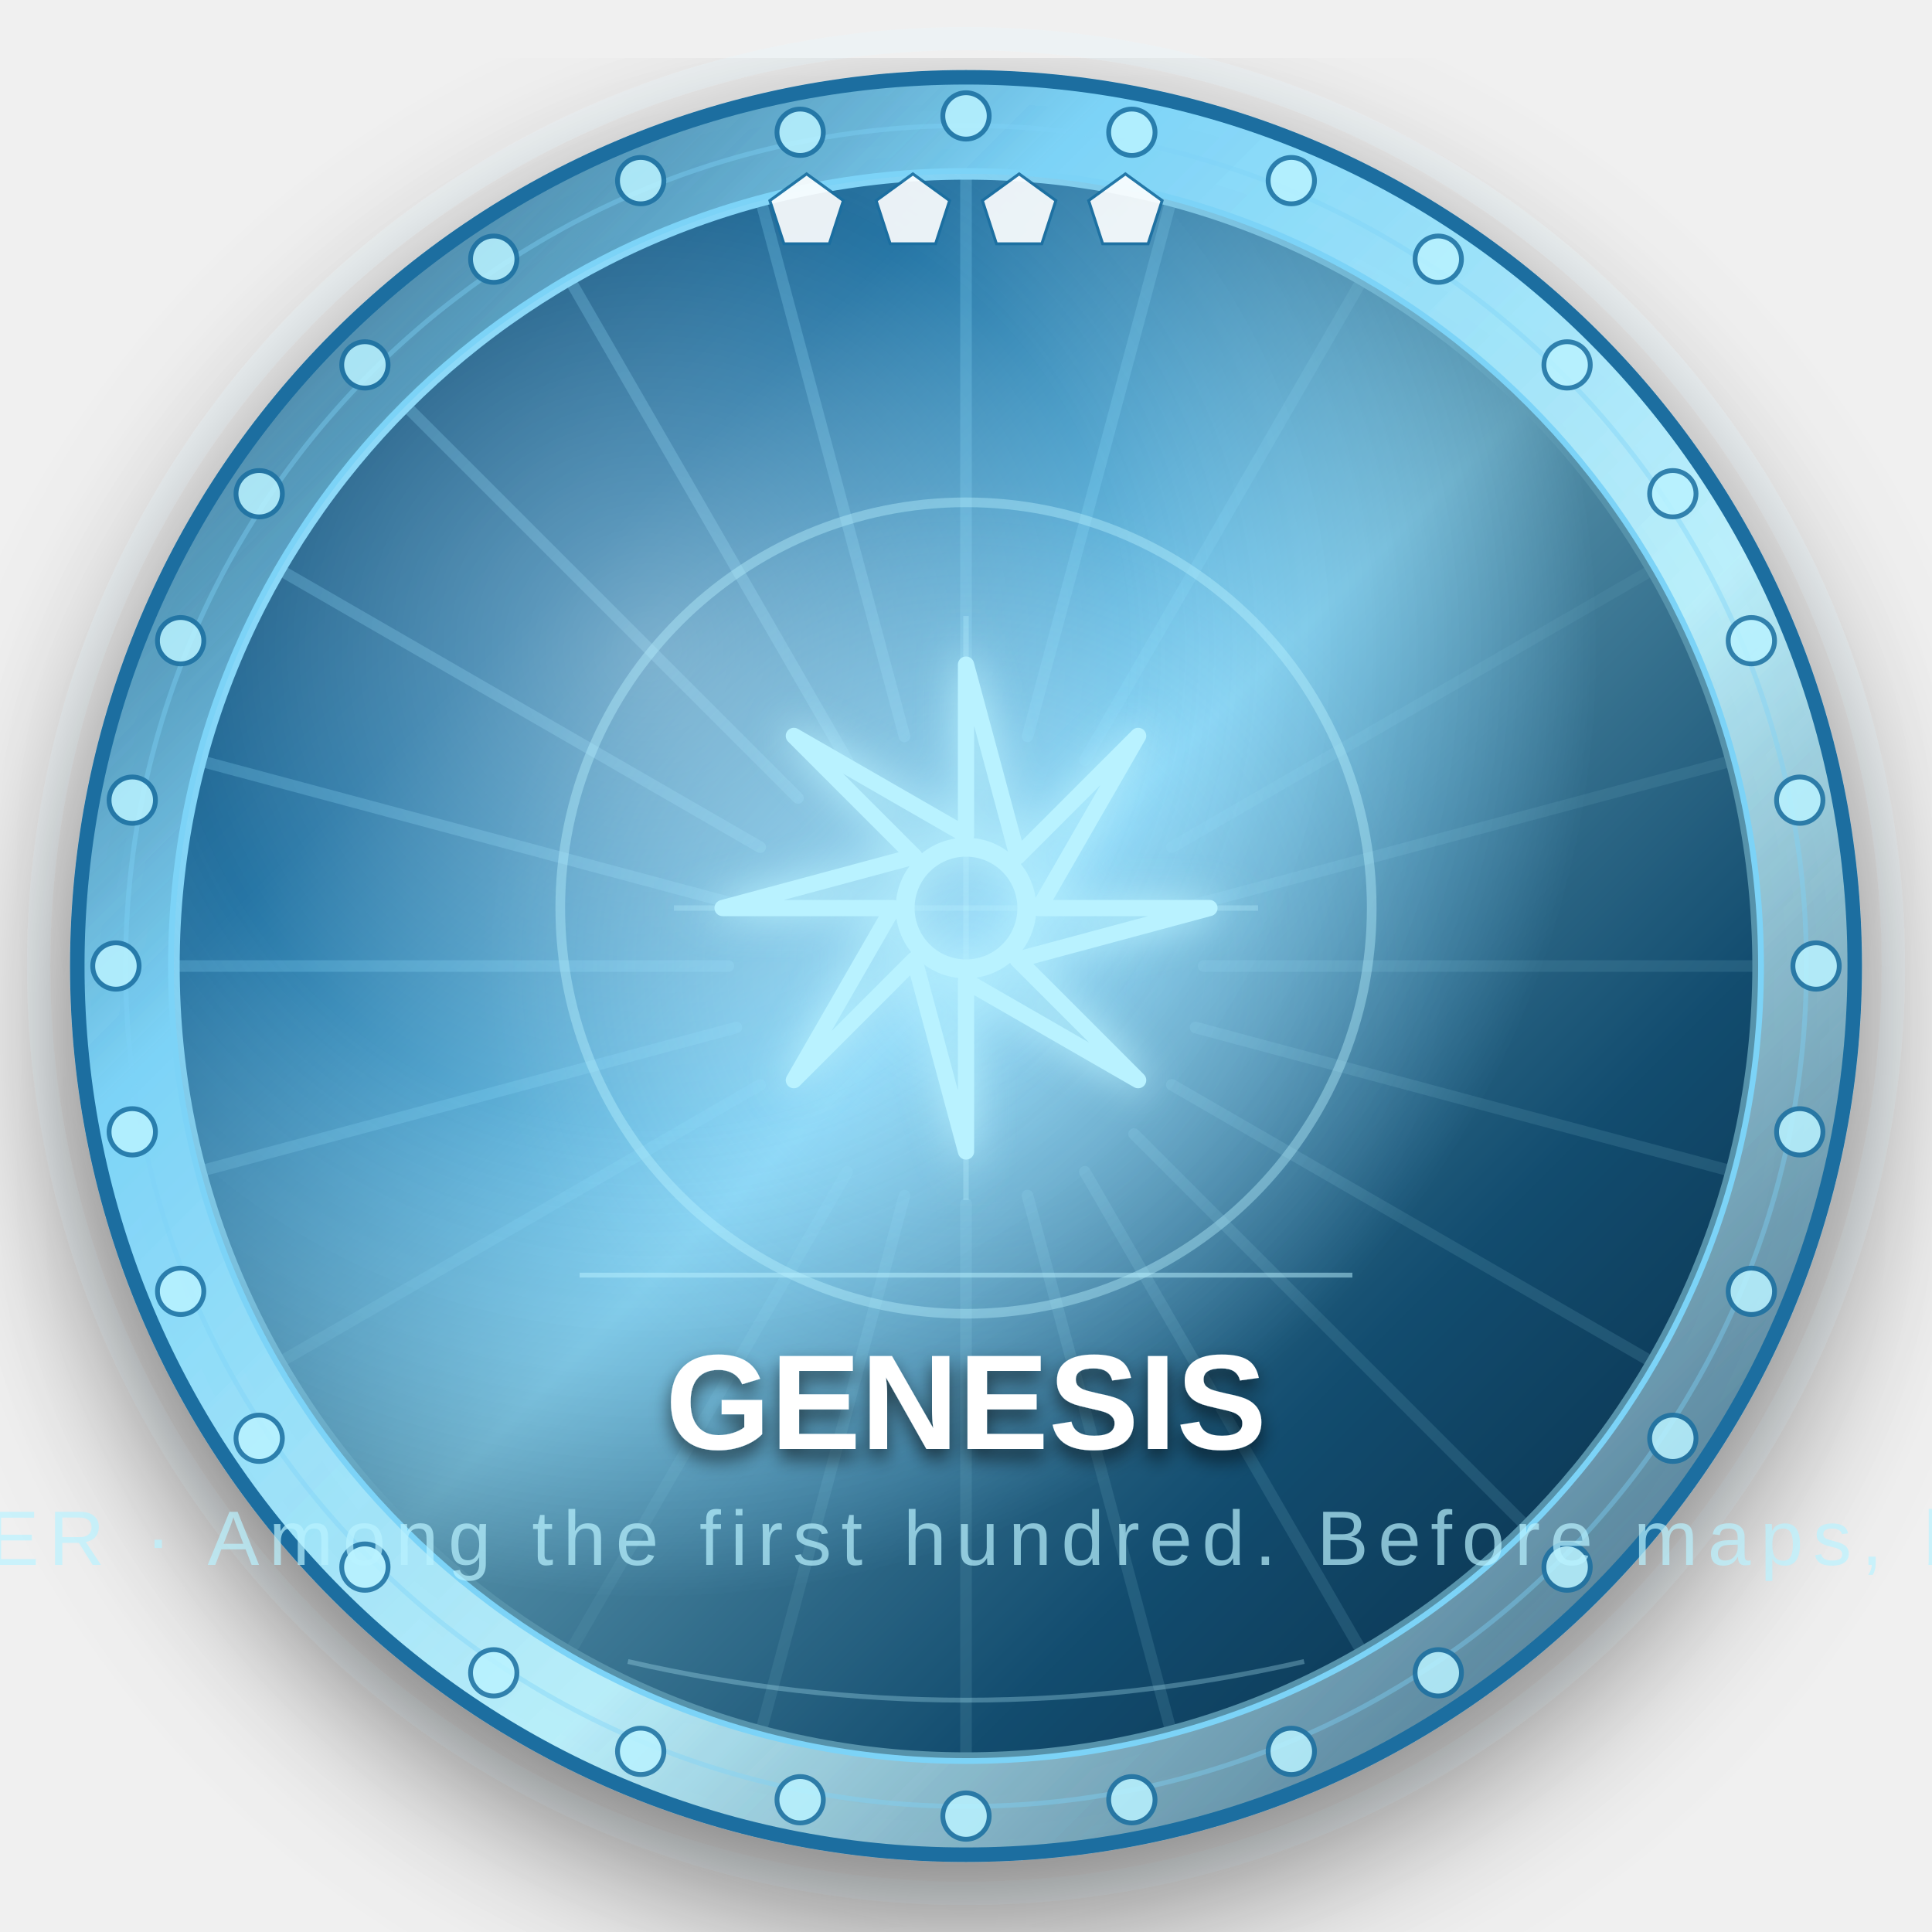
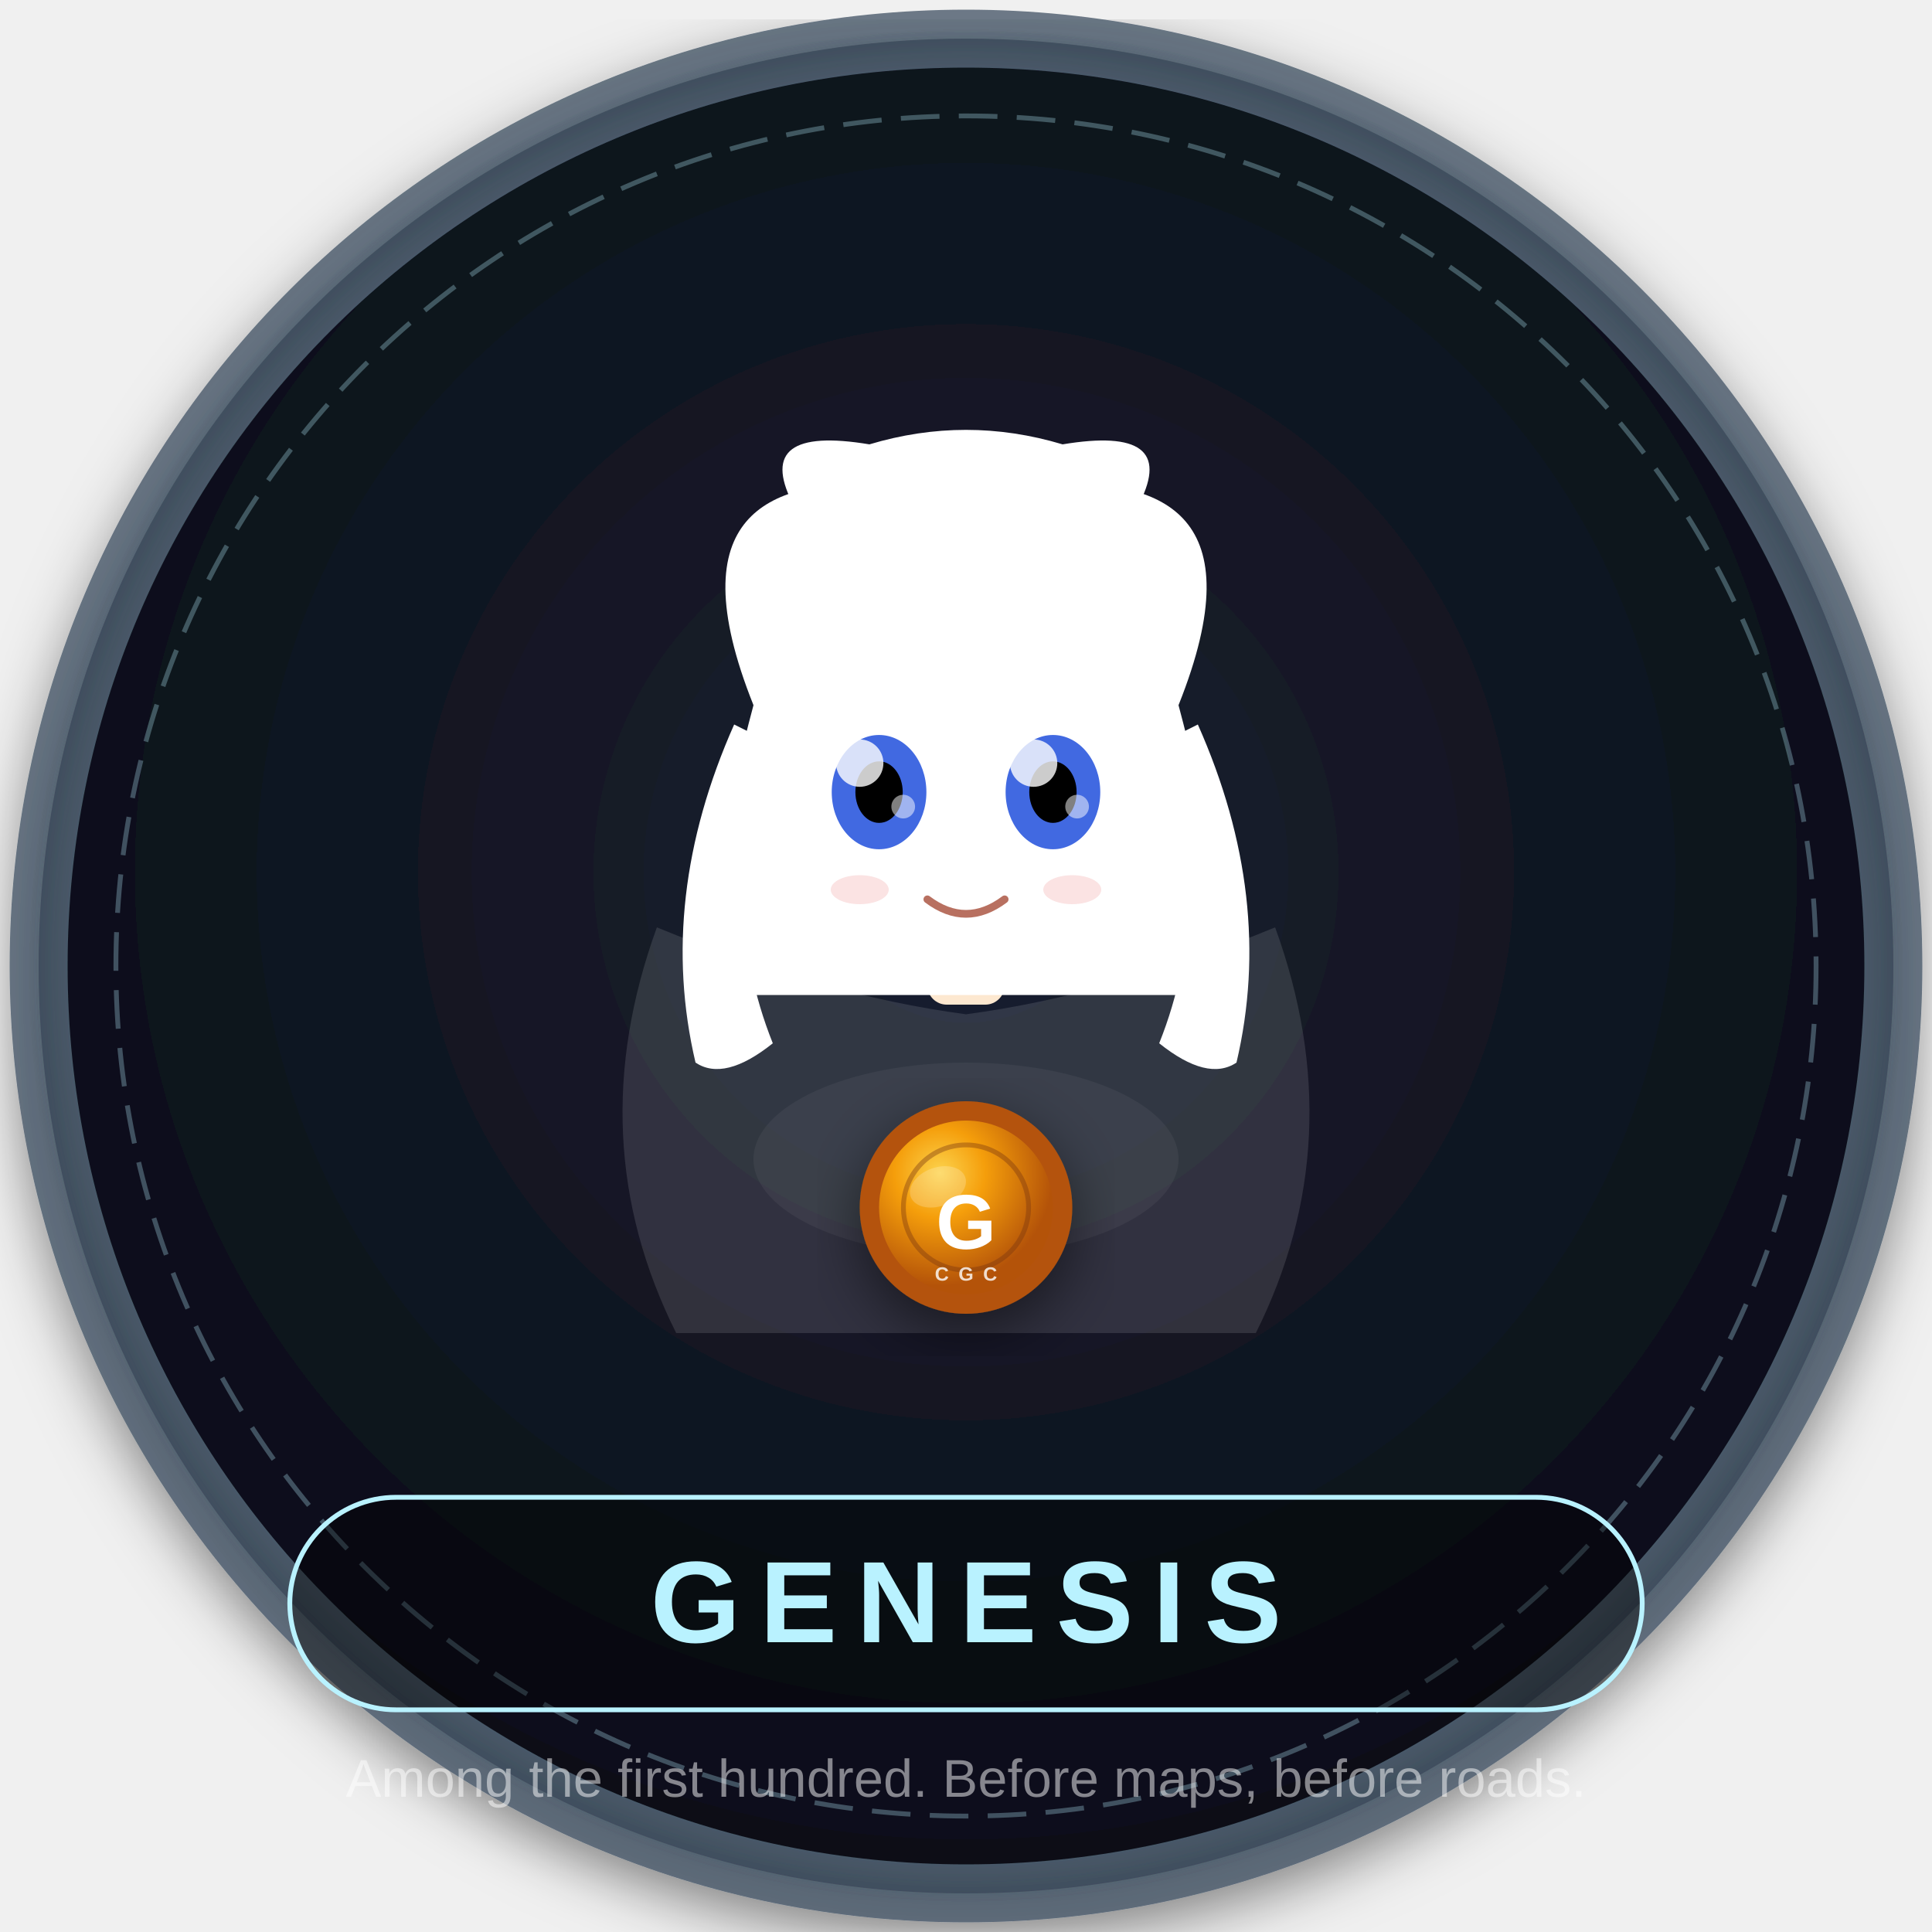
<svg xmlns="http://www.w3.org/2000/svg" viewBox="0 0 200 200" width="200" height="200">
  <defs>
-     <linearGradient id="b16" x1="0%" y1="0%" x2="100%" y2="100%">
-       <stop offset="0%" stop-color="#0C3B5E" />
-       <stop offset="25%" stop-color="#1A6EA0" />
-       <stop offset="50%" stop-color="#7CD3F7" />
-       <stop offset="75%" stop-color="#1A6EA0" />
-       <stop offset="100%" stop-color="#0C3B5E" />
-     </linearGradient>
-     <linearGradient id="r16" x1="0%" y1="0%" x2="100%" y2="100%">
-       <stop offset="0%" stop-color="#0C3B5E" stop-opacity="0.8" />
-       <stop offset="30%" stop-color="#7CD3F7" stop-opacity="1" />
-       <stop offset="60%" stop-color="#B9F2FF" stop-opacity="0.9" />
-       <stop offset="100%" stop-color="#0C3B5E" stop-opacity="0.8" />
-     </linearGradient>
-     <radialGradient id="s16" cx="30%" cy="30%" r="60%">
-       <stop offset="0%" stop-color="#fff" stop-opacity="0.36" />
-       <stop offset="50%" stop-color="#fff" stop-opacity="0.05" />
-       <stop offset="100%" stop-color="#000" stop-opacity="0.31" />
+     <radialGradient id="ring16" cx="50%" cy="50%" r="50%">
+       <stop offset="85%" stop-color="#B9F2FF" />
+       <stop offset="95%" stop-color="#4A5A6A" />
+       <stop offset="100%" stop-color="#4A5A6A" stop-opacity="0.8" />
    </radialGradient>
-     <radialGradient id="c16" cx="50%" cy="50%" r="50%">
-       <stop offset="0%" stop-color="#E8F8FF" stop-opacity="0.25" />
-       <stop offset="100%" stop-color="#E8F8FF" stop-opacity="0" />
+     <radialGradient id="bg16" cx="50%" cy="45%" r="55%">
+       <stop offset="0%" stop-color="#1A2030" />
+       <stop offset="100%" stop-color="#0A0E18" />
    </radialGradient>
-     <filter id="sh16" x="-30%" y="-30%" width="160%" height="160%">
-       <feDropShadow dx="0" dy="6" stdDeviation="7" flood-color="#000" flood-opacity="0.5" />
+     <filter id="sh" x="-20%" y="-20%" width="140%" height="140%">
+       <feDropShadow dx="0" dy="2" stdDeviation="3" flood-color="#000" flood-opacity="0.5" />
    </filter>
-     <filter id="ig16">
-       <feGaussianBlur stdDeviation="2" result="b" />
+     <filter id="glow">
+       <feGaussianBlur stdDeviation="3" result="blur" />
      <feMerge>
-         <feMergeNode in="b" />
+         <feMergeNode in="blur" />
        <feMergeNode in="SourceGraphic" />
      </feMerge>
    </filter>
  </defs>
-   <circle cx="100" cy="100" r="96" fill="none" stroke="#E8F8FF" stroke-width="2.4" opacity="0.3" filter="url(#sh16)" />
-   <circle cx="100" cy="100" r="92" fill="url(#r16)" stroke="#1A6EA0" stroke-width="1.5" filter="url(#sh16)" />
-   <circle cx="100" cy="100" r="87" fill="none" stroke="#7CD3F7" stroke-width="0.5" opacity="0.4" />
-   <circle cx="100" cy="100" r="82" fill="url(#b16)" stroke="#7CD3F7" stroke-width="1.2" />
-   <line x1="124.6" y1="100" x2="182" y2="100" stroke="#7CD3F7" stroke-width="1.2" opacity="0.26" stroke-linecap="round" />
-   <line x1="123.762" y1="106.367" x2="179.206" y2="121.223" stroke="#7CD3F7" stroke-width="1.2" opacity="0.26" stroke-linecap="round" />
-   <line x1="121.304" y1="112.3" x2="171.014" y2="141" stroke="#7CD3F7" stroke-width="1.2" opacity="0.26" stroke-linecap="round" />
-   <line x1="117.395" y1="117.395" x2="157.983" y2="157.983" stroke="#7CD3F7" stroke-width="1.2" opacity="0.26" stroke-linecap="round" />
-   <line x1="112.3" y1="121.304" x2="141" y2="171.014" stroke="#7CD3F7" stroke-width="1.2" opacity="0.26" stroke-linecap="round" />
-   <line x1="106.367" y1="123.762" x2="121.223" y2="179.206" stroke="#7CD3F7" stroke-width="1.2" opacity="0.26" stroke-linecap="round" />
-   <line x1="100" y1="124.6" x2="100" y2="182" stroke="#7CD3F7" stroke-width="1.2" opacity="0.26" stroke-linecap="round" />
-   <line x1="93.633" y1="123.762" x2="78.777" y2="179.206" stroke="#7CD3F7" stroke-width="1.2" opacity="0.26" stroke-linecap="round" />
-   <line x1="87.7" y1="121.304" x2="59" y2="171.014" stroke="#7CD3F7" stroke-width="1.2" opacity="0.26" stroke-linecap="round" />
-   <line x1="82.605" y1="117.395" x2="42.017" y2="157.983" stroke="#7CD3F7" stroke-width="1.2" opacity="0.26" stroke-linecap="round" />
-   <line x1="78.696" y1="112.3" x2="28.986" y2="141" stroke="#7CD3F7" stroke-width="1.2" opacity="0.26" stroke-linecap="round" />
-   <line x1="76.238" y1="106.367" x2="20.794" y2="121.223" stroke="#7CD3F7" stroke-width="1.2" opacity="0.26" stroke-linecap="round" />
-   <line x1="75.4" y1="100" x2="18" y2="100" stroke="#7CD3F7" stroke-width="1.2" opacity="0.26" stroke-linecap="round" />
-   <line x1="76.238" y1="93.633" x2="20.794" y2="78.777" stroke="#7CD3F7" stroke-width="1.2" opacity="0.26" stroke-linecap="round" />
-   <line x1="78.696" y1="87.7" x2="28.986" y2="59" stroke="#7CD3F7" stroke-width="1.2" opacity="0.26" stroke-linecap="round" />
-   <line x1="82.605" y1="82.605" x2="42.017" y2="42.017" stroke="#7CD3F7" stroke-width="1.2" opacity="0.26" stroke-linecap="round" />
-   <line x1="87.7" y1="78.696" x2="59" y2="28.986" stroke="#7CD3F7" stroke-width="1.2" opacity="0.26" stroke-linecap="round" />
-   <line x1="93.633" y1="76.238" x2="78.777" y2="20.794" stroke="#7CD3F7" stroke-width="1.2" opacity="0.26" stroke-linecap="round" />
-   <line x1="100" y1="75.4" x2="100" y2="18" stroke="#7CD3F7" stroke-width="1.2" opacity="0.26" stroke-linecap="round" />
-   <line x1="106.367" y1="76.238" x2="121.223" y2="20.794" stroke="#7CD3F7" stroke-width="1.2" opacity="0.26" stroke-linecap="round" />
-   <line x1="112.3" y1="78.696" x2="141" y2="28.986" stroke="#7CD3F7" stroke-width="1.2" opacity="0.26" stroke-linecap="round" />
-   <line x1="117.395" y1="82.605" x2="157.983" y2="42.017" stroke="#7CD3F7" stroke-width="1.2" opacity="0.26" stroke-linecap="round" />
-   <line x1="121.304" y1="87.7" x2="171.014" y2="59" stroke="#7CD3F7" stroke-width="1.2" opacity="0.26" stroke-linecap="round" />
-   <line x1="123.762" y1="93.633" x2="179.206" y2="78.777" stroke="#7CD3F7" stroke-width="1.2" opacity="0.26" stroke-linecap="round" />
-   <circle cx="100" cy="100" r="50" fill="url(#c16)" />
-   <circle cx="100" cy="100" r="82" fill="url(#s16)" />
-   <circle cx="100" cy="12" r="2.4" fill="#B9F2FF" stroke="#1A6EA0" stroke-width="0.5" opacity="0.85" />
-   <circle cx="117.168" cy="13.691" r="2.4" fill="#B9F2FF" stroke="#1A6EA0" stroke-width="0.5" opacity="0.85" />
-   <circle cx="133.676" cy="18.699" r="2.4" fill="#B9F2FF" stroke="#1A6EA0" stroke-width="0.5" opacity="0.85" />
-   <circle cx="148.89" cy="26.831" r="2.4" fill="#B9F2FF" stroke="#1A6EA0" stroke-width="0.5" opacity="0.85" />
-   <circle cx="162.225" cy="37.775" r="2.4" fill="#B9F2FF" stroke="#1A6EA0" stroke-width="0.5" opacity="0.85" />
-   <circle cx="173.169" cy="51.11" r="2.4" fill="#B9F2FF" stroke="#1A6EA0" stroke-width="0.5" opacity="0.85" />
-   <circle cx="181.301" cy="66.324" r="2.4" fill="#B9F2FF" stroke="#1A6EA0" stroke-width="0.5" opacity="0.85" />
-   <circle cx="186.309" cy="82.832" r="2.4" fill="#B9F2FF" stroke="#1A6EA0" stroke-width="0.5" opacity="0.85" />
-   <circle cx="188" cy="100" r="2.4" fill="#B9F2FF" stroke="#1A6EA0" stroke-width="0.5" opacity="0.85" />
-   <circle cx="186.309" cy="117.168" r="2.4" fill="#B9F2FF" stroke="#1A6EA0" stroke-width="0.5" opacity="0.85" />
-   <circle cx="181.301" cy="133.676" r="2.4" fill="#B9F2FF" stroke="#1A6EA0" stroke-width="0.5" opacity="0.85" />
-   <circle cx="173.169" cy="148.89" r="2.4" fill="#B9F2FF" stroke="#1A6EA0" stroke-width="0.5" opacity="0.85" />
-   <circle cx="162.225" cy="162.225" r="2.4" fill="#B9F2FF" stroke="#1A6EA0" stroke-width="0.5" opacity="0.85" />
-   <circle cx="148.89" cy="173.169" r="2.4" fill="#B9F2FF" stroke="#1A6EA0" stroke-width="0.5" opacity="0.85" />
-   <circle cx="133.676" cy="181.301" r="2.4" fill="#B9F2FF" stroke="#1A6EA0" stroke-width="0.5" opacity="0.85" />
-   <circle cx="117.168" cy="186.309" r="2.4" fill="#B9F2FF" stroke="#1A6EA0" stroke-width="0.5" opacity="0.85" />
-   <circle cx="100" cy="188" r="2.4" fill="#B9F2FF" stroke="#1A6EA0" stroke-width="0.5" opacity="0.85" />
-   <circle cx="82.832" cy="186.309" r="2.4" fill="#B9F2FF" stroke="#1A6EA0" stroke-width="0.5" opacity="0.85" />
-   <circle cx="66.324" cy="181.301" r="2.4" fill="#B9F2FF" stroke="#1A6EA0" stroke-width="0.5" opacity="0.85" />
-   <circle cx="51.11" cy="173.169" r="2.4" fill="#B9F2FF" stroke="#1A6EA0" stroke-width="0.5" opacity="0.85" />
-   <circle cx="37.775" cy="162.225" r="2.4" fill="#B9F2FF" stroke="#1A6EA0" stroke-width="0.5" opacity="0.85" />
-   <circle cx="26.831" cy="148.89" r="2.4" fill="#B9F2FF" stroke="#1A6EA0" stroke-width="0.5" opacity="0.85" />
-   <circle cx="18.699" cy="133.676" r="2.4" fill="#B9F2FF" stroke="#1A6EA0" stroke-width="0.5" opacity="0.85" />
-   <circle cx="13.691" cy="117.168" r="2.4" fill="#B9F2FF" stroke="#1A6EA0" stroke-width="0.5" opacity="0.85" />
-   <circle cx="12" cy="100" r="2.4" fill="#B9F2FF" stroke="#1A6EA0" stroke-width="0.5" opacity="0.85" />
-   <circle cx="13.691" cy="82.832" r="2.4" fill="#B9F2FF" stroke="#1A6EA0" stroke-width="0.5" opacity="0.85" />
-   <circle cx="18.699" cy="66.324" r="2.4" fill="#B9F2FF" stroke="#1A6EA0" stroke-width="0.5" opacity="0.85" />
-   <circle cx="26.831" cy="51.11" r="2.4" fill="#B9F2FF" stroke="#1A6EA0" stroke-width="0.5" opacity="0.85" />
-   <circle cx="37.775" cy="37.775" r="2.4" fill="#B9F2FF" stroke="#1A6EA0" stroke-width="0.5" opacity="0.85" />
-   <circle cx="51.11" cy="26.831" r="2.4" fill="#B9F2FF" stroke="#1A6EA0" stroke-width="0.5" opacity="0.85" />
-   <circle cx="66.324" cy="18.699" r="2.4" fill="#B9F2FF" stroke="#1A6EA0" stroke-width="0.5" opacity="0.85" />
-   <circle cx="82.832" cy="13.691" r="2.4" fill="#B9F2FF" stroke="#1A6EA0" stroke-width="0.5" opacity="0.85" />
-   <polygon points="83.5,18 87.304,20.764 85.851,25.236 81.149,25.236 79.696,20.764" fill="#FFFFFF" stroke="#1A6EA0" stroke-width="0.3" opacity="0.9" />
-   <polygon points="94.5,18 98.304,20.764 96.851,25.236 92.149,25.236 90.696,20.764" fill="#FFFFFF" stroke="#1A6EA0" stroke-width="0.3" opacity="0.9" />
-   <polygon points="105.5,18 109.304,20.764 107.851,25.236 103.149,25.236 101.696,20.764" fill="#FFFFFF" stroke="#1A6EA0" stroke-width="0.3" opacity="0.9" />
-   <polygon points="116.5,18 120.304,20.764 118.851,25.236 114.149,25.236 112.696,20.764" fill="#FFFFFF" stroke="#1A6EA0" stroke-width="0.3" opacity="0.9" />
-   <circle cx="100" cy="94" r="42" fill="none" stroke="#B9F2FF" stroke-width="1" opacity="0.4" />
-   <g filter="url(#ig16)">
-     <g transform="translate(100,94)">
-       <polygon points="7.56,0 25.2,0 5.346,5.346 17.819,17.819 4.629164900776995e-16,7.56 1.543054966925665e-15,25.2 -5.346,5.346 -17.819,17.819 -7.56,9.25832980155399e-16 -25.2,3.08610993385133e-15 -5.346,-5.346 -17.819,-17.819 -1.3887494702330984e-15,-7.56 -4.6291649007769944e-15,-25.2 5.346,-5.346 17.819,-17.819" fill="none" stroke="#B9F2FF" stroke-width="1.68" stroke-linejoin="round" />
-       <circle cx="0" cy="0" r="6.3" fill="none" stroke="#B9F2FF" stroke-width="1.96" />
-       <line x1="-30.24" y1="0" x2="30.24" y2="0" stroke="#B9F2FF" stroke-width="0.56" opacity="0.3" />
-       <line x1="0" y1="-30.24" x2="0" y2="30.24" stroke="#B9F2FF" stroke-width="0.56" opacity="0.3" />
-     </g>
+   <circle cx="100" cy="100" r="96" fill="url(#bg16)" stroke="url(#ring16)" stroke-width="6" filter="url(#sh)" />
+   <circle cx="100" cy="100" r="88" fill="none" stroke="#B9F2FF" stroke-width="0.5" opacity="0.3" stroke-dasharray="4 2" />
+   <ellipse cx="100" cy="60" rx="20" ry="8" fill="#B9F2FF" opacity="0.05" transform="rotate(-15 100 60)" />
+   <ellipse cx="100" cy="65" rx="15" ry="5" fill="#B9F2FF" opacity="0.03" transform="rotate(10 100 65)" />
+   <path d="M68,96 Q60,118 70,138 L130,138 Q140,118 132,96 Q115,103 100,105 Q85,103 68,96Z" fill="#FFFFFF" opacity="0.12" />
+   <ellipse cx="100" cy="120" rx="22" ry="10" fill="#FFFFFF" opacity="0.05" />
+   <rect x="96" y="96" width="8" height="8" rx="2" fill="#FDE8D0" />
+   <ellipse cx="100" cy="78" rx="22" ry="24" fill="#FDE8D0" stroke="#E8C9A8" stroke-width="0.5" />
+   <path d="M78,73 C70,53 80,50 90,50 Q100,46 110,50 C120,50 130,53 122,73 Q126,88 128,103 L72,103 Q74,88 78,73Z" fill="#FFFFFF" />
+   <path d="M82,52 Q78,44 90,46 Q100,43 110,46 Q122,44 118,52Z" fill="#FFFFFF" />
+   <path d="M76,75 Q68,93 72,110 Q75,112 80,108 Q74,93 80,77Z" fill="#FFFFFF" />
+   <path d="M124,75 Q132,93 128,110 Q125,112 120,108 Q126,93 120,77Z" fill="#FFFFFF" />
+   <ellipse cx="91" cy="81" rx="7" ry="9.1" fill="#fff" />
+   <ellipse cx="109" cy="81" rx="7" ry="9.1" fill="#fff" />
+   <ellipse cx="91" cy="82" rx="4.9" ry="5.915" fill="#4169E1" />
+   <ellipse cx="109" cy="82" rx="4.9" ry="5.915" fill="#4169E1" />
+   <ellipse cx="91" cy="82" rx="2.45" ry="3.185" fill="#000" />
+   <ellipse cx="109" cy="82" rx="2.45" ry="3.185" fill="#000" />
+   <circle cx="89" cy="79" r="2.45" fill="#fff" opacity="0.8" />
+   <circle cx="107" cy="79" r="2.45" fill="#fff" opacity="0.8" />
+   <circle cx="93.5" cy="83.5" r="1.225" fill="#fff" opacity="0.5" />
+   <circle cx="111.5" cy="83.5" r="1.225" fill="#fff" opacity="0.5" />
+   <path d="M84,68.9 Q91,66.9 98,68.9" fill="none" stroke="#FFFFFF" stroke-width="1.2" stroke-linecap="round" />
+   <path d="M102,68.9 Q109,66.9 116,68.9" fill="none" stroke="#FFFFFF" stroke-width="1.2" stroke-linecap="round" />
+   <path d="M96,93.1 Q100,96.1 104,93.1" fill="none" stroke="#B87060" stroke-width="0.8" stroke-linecap="round" />
+   <ellipse cx="89" cy="92.1" rx="3" ry="1.5" fill="#F0A0A0" opacity="0.3" />
+   <ellipse cx="111" cy="92.1" rx="3" ry="1.5" fill="#F0A0A0" opacity="0.3" />
+   <g transform="translate(100,125)">
+     <defs>
+       <radialGradient id="cg100_125" cx="35%" cy="30%" r="65%">
+         <stop offset="0%" stop-color="#fcd34d" />
+         <stop offset="40%" stop-color="#f59e0b" />
+         <stop offset="100%" stop-color="#b45309" />
+       </radialGradient>
+     </defs>
+     <circle cx="0" cy="0" r="11" fill="#b45309" filter="url(#sh)" />
+     <circle cx="0" cy="0" r="9" fill="url(#cg100_125)" />
+     <circle cx="0" cy="0" r="6.48" fill="none" stroke="rgba(120,53,15,0.4)" stroke-width="0.5" />
+     <text x="0" y="2" text-anchor="middle" dominant-baseline="middle" font-family="Arial,sans-serif" font-weight="bold" font-size="8" fill="#fff">G</text>
+     <text x="0" y="7" text-anchor="middle" dominant-baseline="middle" font-family="Arial,sans-serif" font-weight="bold" font-size="2" fill="rgba(255,255,255,0.8)" letter-spacing="1">CGC</text>
+     <ellipse cx="-2" cy="-3" rx="3" ry="2" transform="rotate(-20)" fill="rgba(255,255,255,0.2)" />
  </g>
-   <line x1="60" y1="132" x2="140" y2="132" stroke="#B9F2FF" stroke-width="0.5" opacity="0.5" />
-   <text x="100" y="150" text-anchor="middle" font-size="14" font-weight="bold" fill="#fff" font-family="Arial,sans-serif" filter="drop-shadow(0 1px 1px rgba(0,0,0,0.6))">GENESIS</text>
-   <text x="100" y="162" text-anchor="middle" font-size="8" fill="#B9F2FF" opacity="0.7" font-family="Arial,sans-serif" letter-spacing="1">DIAMOND TIER · Among the first hundred. Before maps, before roads.</text>
-   <path d="M65 172 Q100 180 135 172" fill="none" stroke="#B9F2FF" stroke-width="0.5" opacity="0.3" />
+   <rect x="30" y="155" width="140" height="22" rx="11" fill="rgba(0,0,0,0.4)" stroke="#B9F2FF" stroke-width="0.5" />
+   <text x="100" y="170" text-anchor="middle" font-size="12" font-weight="bold" fill="#B9F2FF" font-family="Arial,sans-serif" letter-spacing="2">GENESIS</text>
+   <text x="100" y="186" text-anchor="middle" font-size="5.5" fill="rgba(255,255,255,0.5)" font-family="Arial,sans-serif">Among the first hundred. Before maps, before roads.</text>
</svg>
